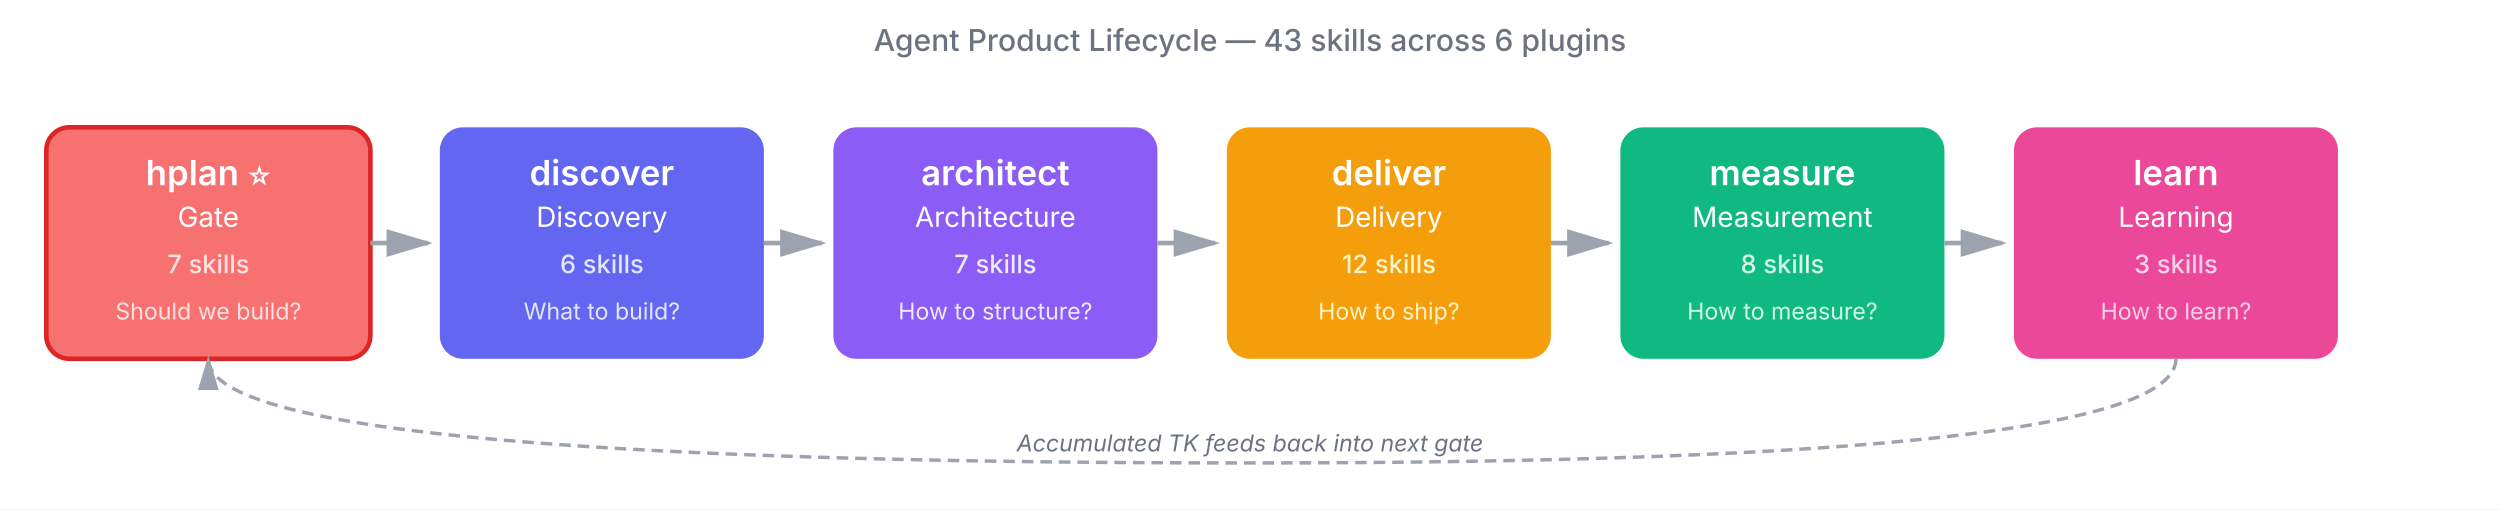
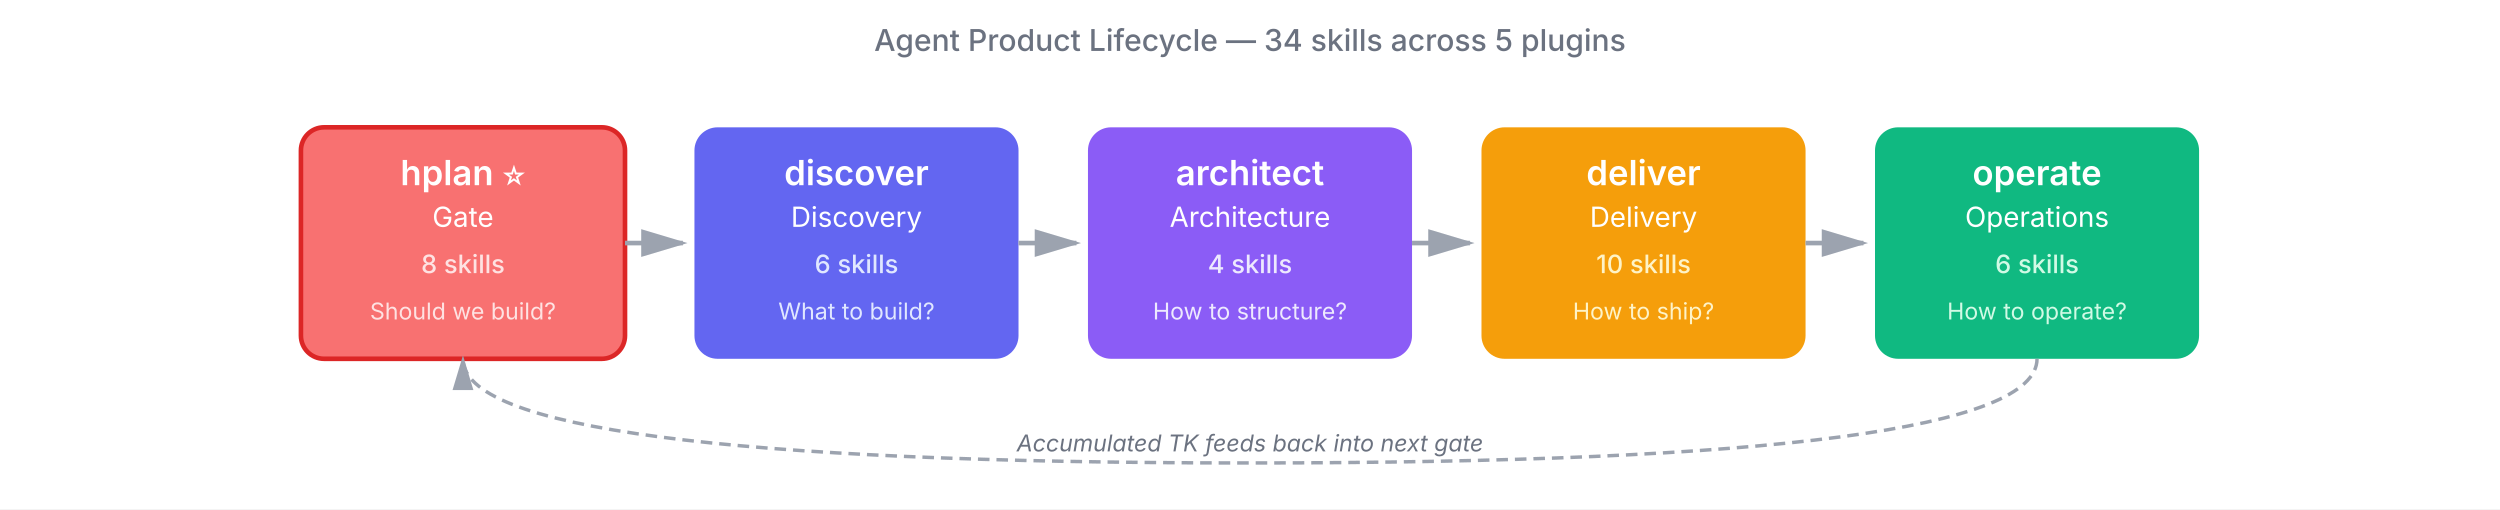
<svg xmlns="http://www.w3.org/2000/svg" width="1080" height="220" viewBox="0 0 1080 220">
  <rect width="1080" height="220" fill="#ffffff" />
  <text x="540" y="22" font-family="system-ui, -apple-system, sans-serif" font-size="13" fill="#6B7280" text-anchor="middle" font-weight="500">
-     Agent Product Lifecycle — 43 skills across 6 plugins
+     Agent Product Lifecycle — 34 skills across 5 plugins
  </text>
  <defs>
    <marker id="arrowhead" markerWidth="10" markerHeight="10" refX="9" refY="3" orient="auto">
      <polygon points="0 0, 10 3, 0 6" fill="#9CA3AF" />
    </marker>
  </defs>
-   <rect x="20" y="55" width="140" height="100" rx="10" fill="#F87171" stroke="#DC2626" stroke-width="2" />
-   <text x="90" y="80" font-family="system-ui, -apple-system, sans-serif" font-size="15" font-weight="600" fill="#ffffff" text-anchor="middle">hplan ⭐</text>
-   <text x="90" y="98" font-family="system-ui, -apple-system, sans-serif" font-size="12" fill="#ffffff" text-anchor="middle">Gate</text>
-   <text x="90" y="118" font-family="system-ui, -apple-system, sans-serif" font-size="11" fill="#FEE2E2" text-anchor="middle" font-weight="500">7 skills</text>
-   <text x="90" y="138" font-family="system-ui, -apple-system, sans-serif" font-size="10" fill="#FEE2E2" text-anchor="middle">Should we build?</text>
-   <rect x="190" y="55" width="140" height="100" rx="10" fill="#6366F1" />
-   <text x="260" y="80" font-family="system-ui, -apple-system, sans-serif" font-size="15" font-weight="600" fill="#ffffff" text-anchor="middle">discover</text>
-   <text x="260" y="98" font-family="system-ui, -apple-system, sans-serif" font-size="12" fill="#ffffff" text-anchor="middle">Discovery</text>
-   <text x="260" y="118" font-family="system-ui, -apple-system, sans-serif" font-size="11" fill="#E0E7FF" text-anchor="middle" font-weight="500">6 skills</text>
-   <text x="260" y="138" font-family="system-ui, -apple-system, sans-serif" font-size="10" fill="#E0E7FF" text-anchor="middle">What to build?</text>
-   <rect x="360" y="55" width="140" height="100" rx="10" fill="#8B5CF6" />
-   <text x="430" y="80" font-family="system-ui, -apple-system, sans-serif" font-size="15" font-weight="600" fill="#ffffff" text-anchor="middle">architect</text>
-   <text x="430" y="98" font-family="system-ui, -apple-system, sans-serif" font-size="12" fill="#ffffff" text-anchor="middle">Architecture</text>
-   <text x="430" y="118" font-family="system-ui, -apple-system, sans-serif" font-size="11" fill="#EDE9FE" text-anchor="middle" font-weight="500">7 skills</text>
-   <text x="430" y="138" font-family="system-ui, -apple-system, sans-serif" font-size="10" fill="#EDE9FE" text-anchor="middle">How to structure?</text>
-   <rect x="530" y="55" width="140" height="100" rx="10" fill="#F59E0B" />
-   <text x="600" y="80" font-family="system-ui, -apple-system, sans-serif" font-size="15" font-weight="600" fill="#ffffff" text-anchor="middle">deliver</text>
-   <text x="600" y="98" font-family="system-ui, -apple-system, sans-serif" font-size="12" fill="#ffffff" text-anchor="middle">Delivery</text>
-   <text x="600" y="118" font-family="system-ui, -apple-system, sans-serif" font-size="11" fill="#FEF3C7" text-anchor="middle" font-weight="500">12 skills</text>
-   <text x="600" y="138" font-family="system-ui, -apple-system, sans-serif" font-size="10" fill="#FEF3C7" text-anchor="middle">How to ship?</text>
-   <rect x="700" y="55" width="140" height="100" rx="10" fill="#10B981" />
-   <text x="770" y="80" font-family="system-ui, -apple-system, sans-serif" font-size="15" font-weight="600" fill="#ffffff" text-anchor="middle">measure</text>
-   <text x="770" y="98" font-family="system-ui, -apple-system, sans-serif" font-size="12" fill="#ffffff" text-anchor="middle">Measurement</text>
-   <text x="770" y="118" font-family="system-ui, -apple-system, sans-serif" font-size="11" fill="#D1FAE5" text-anchor="middle" font-weight="500">8 skills</text>
-   <text x="770" y="138" font-family="system-ui, -apple-system, sans-serif" font-size="10" fill="#D1FAE5" text-anchor="middle">How to measure?</text>
-   <rect x="870" y="55" width="140" height="100" rx="10" fill="#EC4899" />
-   <text x="940" y="80" font-family="system-ui, -apple-system, sans-serif" font-size="15" font-weight="600" fill="#ffffff" text-anchor="middle">learn</text>
-   <text x="940" y="98" font-family="system-ui, -apple-system, sans-serif" font-size="12" fill="#ffffff" text-anchor="middle">Learning</text>
-   <text x="940" y="118" font-family="system-ui, -apple-system, sans-serif" font-size="11" fill="#FBCFE8" text-anchor="middle" font-weight="500">3 skills</text>
-   <text x="940" y="138" font-family="system-ui, -apple-system, sans-serif" font-size="10" fill="#FBCFE8" text-anchor="middle">How to learn?</text>
-   <line x1="160" y1="105" x2="185" y2="105" stroke="#9CA3AF" stroke-width="2" marker-end="url(#arrowhead)" />
-   <line x1="330" y1="105" x2="355" y2="105" stroke="#9CA3AF" stroke-width="2" marker-end="url(#arrowhead)" />
-   <line x1="500" y1="105" x2="525" y2="105" stroke="#9CA3AF" stroke-width="2" marker-end="url(#arrowhead)" />
-   <line x1="670" y1="105" x2="695" y2="105" stroke="#9CA3AF" stroke-width="2" marker-end="url(#arrowhead)" />
-   <line x1="840" y1="105" x2="865" y2="105" stroke="#9CA3AF" stroke-width="2" marker-end="url(#arrowhead)" />
-   <path d="M 940 155 Q 940 200, 540 200 Q 90 200, 90 155" stroke="#9CA3AF" stroke-width="1.5" fill="none" stroke-dasharray="5,3" marker-end="url(#arrowhead)" />
+   <rect x="130" y="55" width="140" height="100" rx="10" fill="#F87171" stroke="#DC2626" stroke-width="2" />
+   <text x="200" y="80" font-family="system-ui, -apple-system, sans-serif" font-size="15" font-weight="600" fill="#ffffff" text-anchor="middle">hplan ⭐</text>
+   <text x="200" y="98" font-family="system-ui, -apple-system, sans-serif" font-size="12" fill="#ffffff" text-anchor="middle">Gate</text>
+   <text x="200" y="118" font-family="system-ui, -apple-system, sans-serif" font-size="11" fill="#FEE2E2" text-anchor="middle" font-weight="500">8 skills</text>
+   <text x="200" y="138" font-family="system-ui, -apple-system, sans-serif" font-size="10" fill="#FEE2E2" text-anchor="middle">Should we build?</text>
+   <rect x="300" y="55" width="140" height="100" rx="10" fill="#6366F1" />
+   <text x="370" y="80" font-family="system-ui, -apple-system, sans-serif" font-size="15" font-weight="600" fill="#ffffff" text-anchor="middle">discover</text>
+   <text x="370" y="98" font-family="system-ui, -apple-system, sans-serif" font-size="12" fill="#ffffff" text-anchor="middle">Discovery</text>
+   <text x="370" y="118" font-family="system-ui, -apple-system, sans-serif" font-size="11" fill="#E0E7FF" text-anchor="middle" font-weight="500">6 skills</text>
+   <text x="370" y="138" font-family="system-ui, -apple-system, sans-serif" font-size="10" fill="#E0E7FF" text-anchor="middle">What to build?</text>
+   <rect x="470" y="55" width="140" height="100" rx="10" fill="#8B5CF6" />
+   <text x="540" y="80" font-family="system-ui, -apple-system, sans-serif" font-size="15" font-weight="600" fill="#ffffff" text-anchor="middle">architect</text>
+   <text x="540" y="98" font-family="system-ui, -apple-system, sans-serif" font-size="12" fill="#ffffff" text-anchor="middle">Architecture</text>
+   <text x="540" y="118" font-family="system-ui, -apple-system, sans-serif" font-size="11" fill="#EDE9FE" text-anchor="middle" font-weight="500">4 skills</text>
+   <text x="540" y="138" font-family="system-ui, -apple-system, sans-serif" font-size="10" fill="#EDE9FE" text-anchor="middle">How to structure?</text>
+   <rect x="640" y="55" width="140" height="100" rx="10" fill="#F59E0B" />
+   <text x="710" y="80" font-family="system-ui, -apple-system, sans-serif" font-size="15" font-weight="600" fill="#ffffff" text-anchor="middle">deliver</text>
+   <text x="710" y="98" font-family="system-ui, -apple-system, sans-serif" font-size="12" fill="#ffffff" text-anchor="middle">Delivery</text>
+   <text x="710" y="118" font-family="system-ui, -apple-system, sans-serif" font-size="11" fill="#FEF3C7" text-anchor="middle" font-weight="500">10 skills</text>
+   <text x="710" y="138" font-family="system-ui, -apple-system, sans-serif" font-size="10" fill="#FEF3C7" text-anchor="middle">How to ship?</text>
+   <rect x="810" y="55" width="140" height="100" rx="10" fill="#10B981" />
+   <text x="880" y="80" font-family="system-ui, -apple-system, sans-serif" font-size="15" font-weight="600" fill="#ffffff" text-anchor="middle">operate</text>
+   <text x="880" y="98" font-family="system-ui, -apple-system, sans-serif" font-size="12" fill="#ffffff" text-anchor="middle">Operations</text>
+   <text x="880" y="118" font-family="system-ui, -apple-system, sans-serif" font-size="11" fill="#D1FAE5" text-anchor="middle" font-weight="500">6 skills</text>
+   <text x="880" y="138" font-family="system-ui, -apple-system, sans-serif" font-size="10" fill="#D1FAE5" text-anchor="middle">How to operate?</text>
+   <line x1="270" y1="105" x2="295" y2="105" stroke="#9CA3AF" stroke-width="2" marker-end="url(#arrowhead)" />
+   <line x1="440" y1="105" x2="465" y2="105" stroke="#9CA3AF" stroke-width="2" marker-end="url(#arrowhead)" />
+   <line x1="610" y1="105" x2="635" y2="105" stroke="#9CA3AF" stroke-width="2" marker-end="url(#arrowhead)" />
+   <line x1="780" y1="105" x2="805" y2="105" stroke="#9CA3AF" stroke-width="2" marker-end="url(#arrowhead)" />
+   <path d="M 880 155 Q 880 200, 540 200 Q 200 200, 200 155" stroke="#9CA3AF" stroke-width="1.5" fill="none" stroke-dasharray="5,3" marker-end="url(#arrowhead)" />
  <text x="540" y="195" font-family="system-ui, -apple-system, sans-serif" font-size="10" fill="#6B7280" text-anchor="middle" font-style="italic">Accumulated TK feeds back into next gate</text>
</svg>
